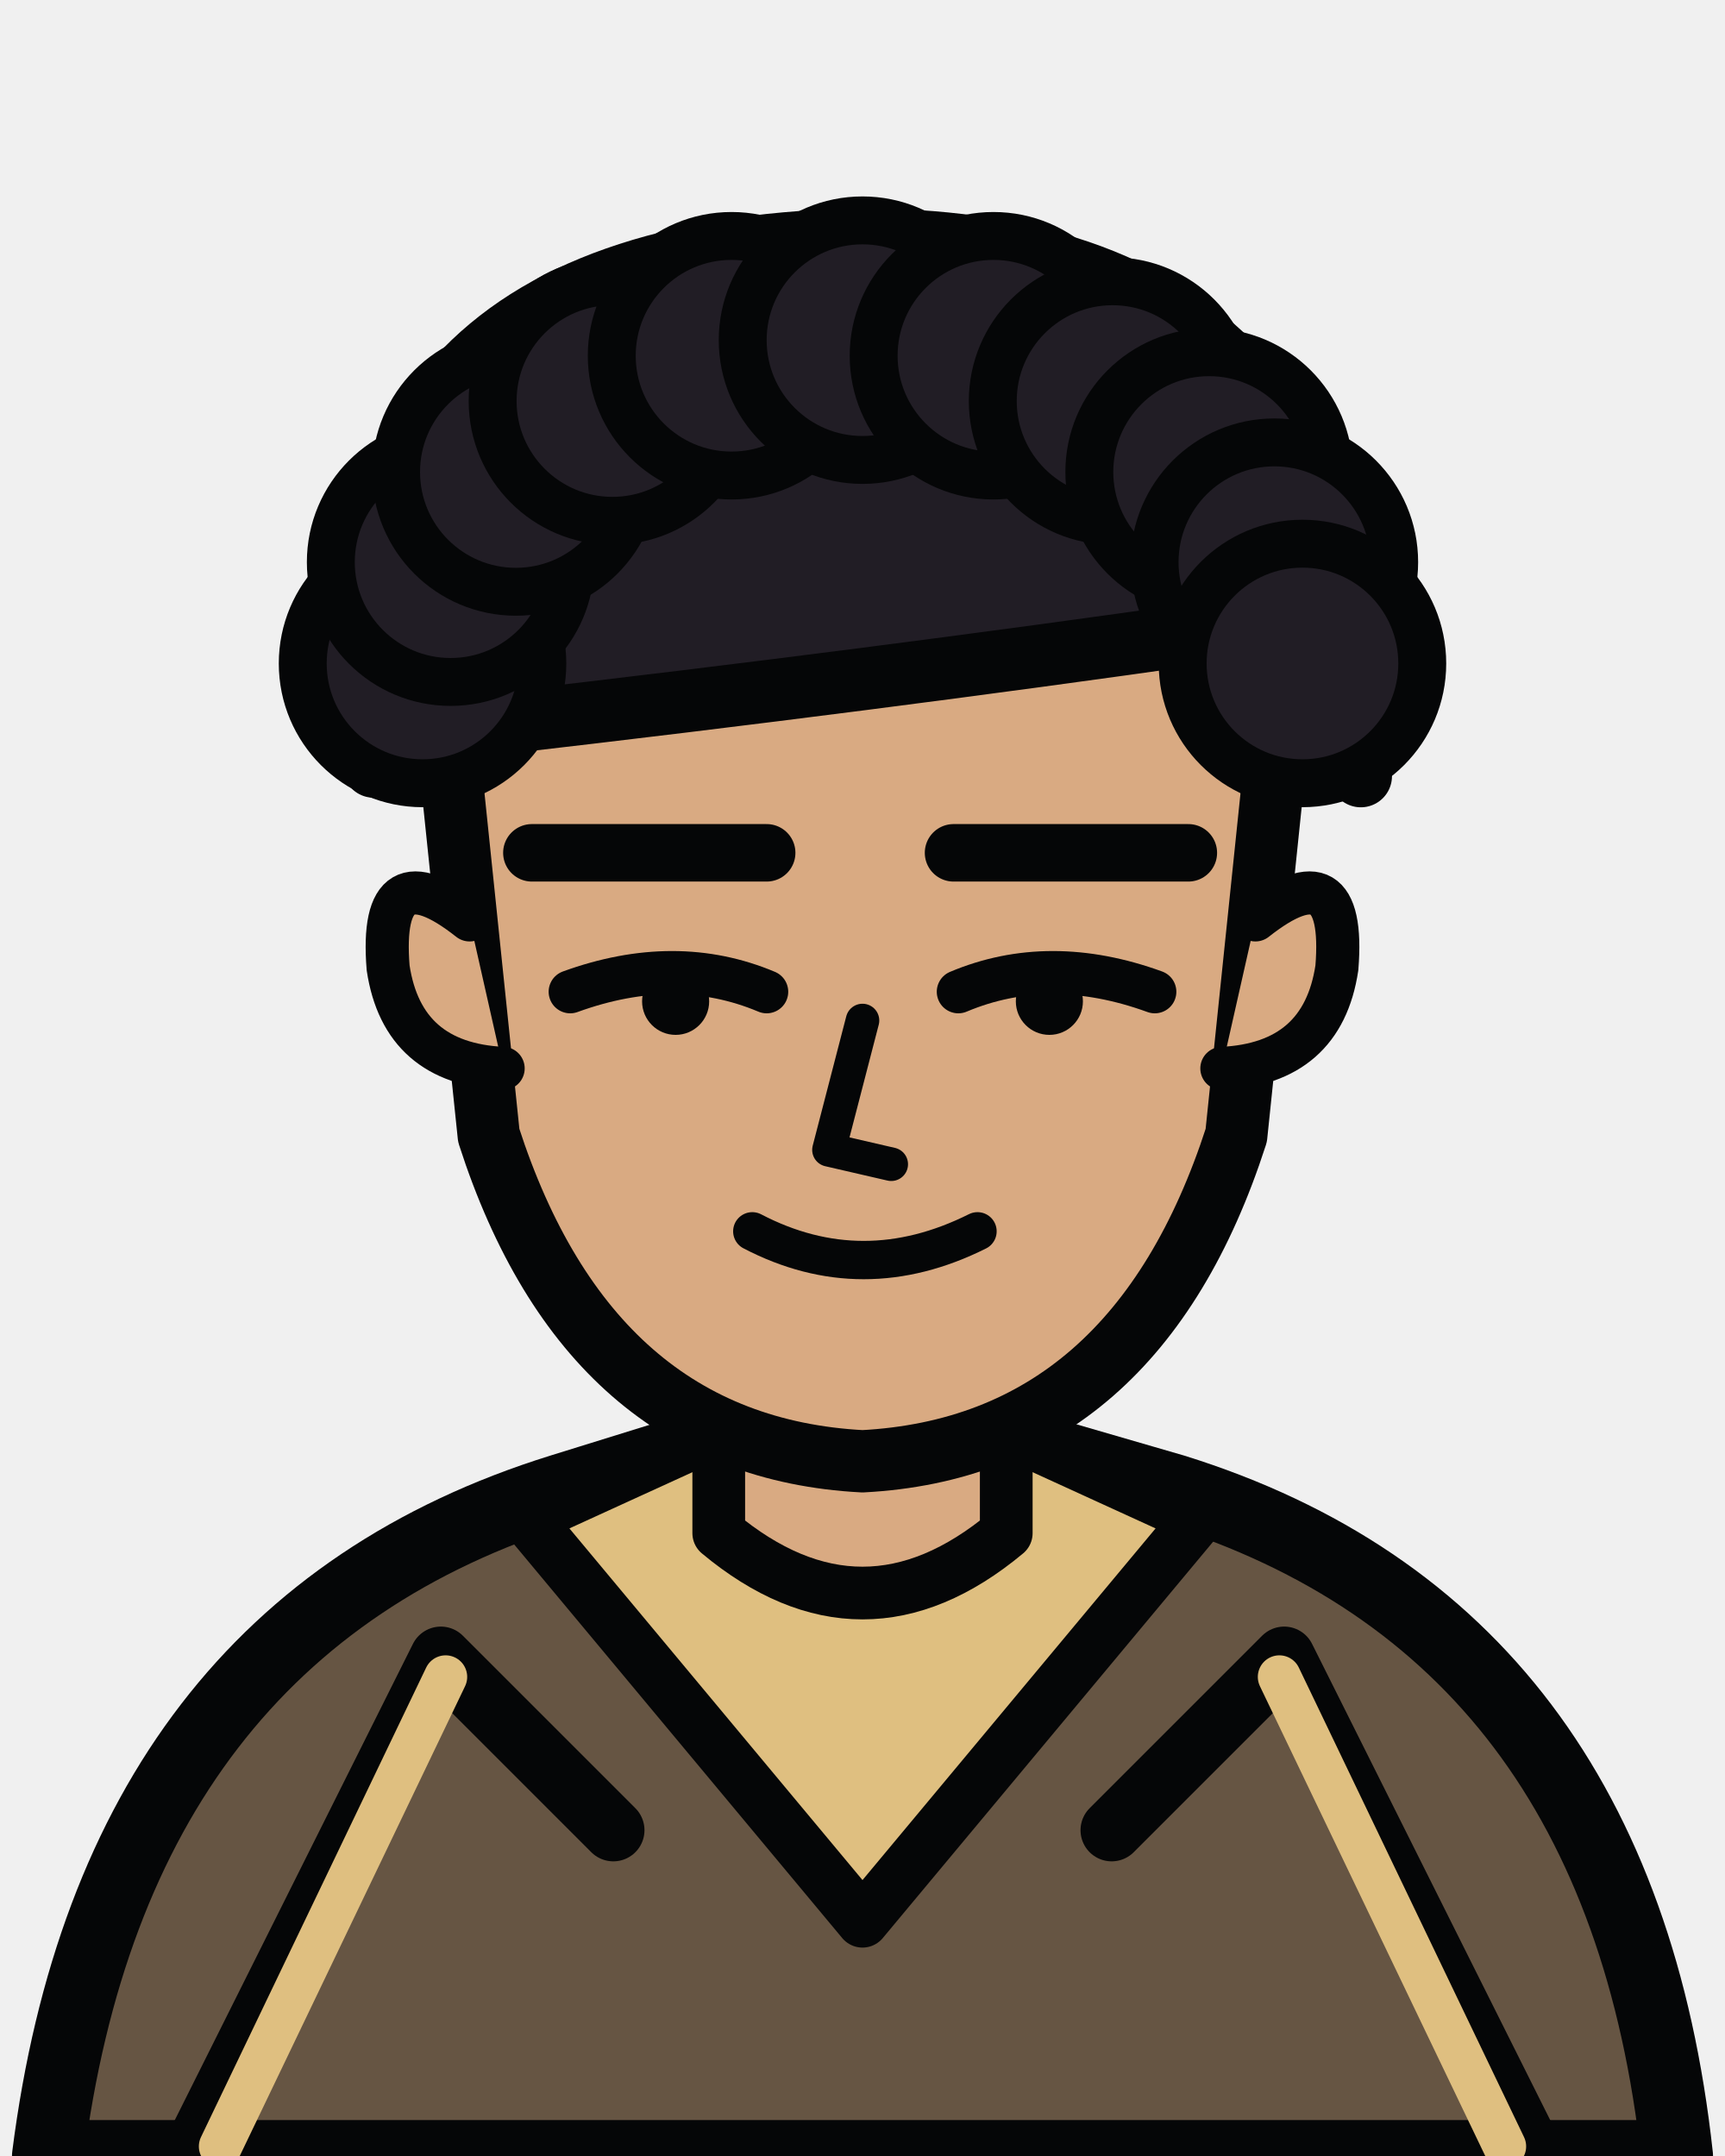
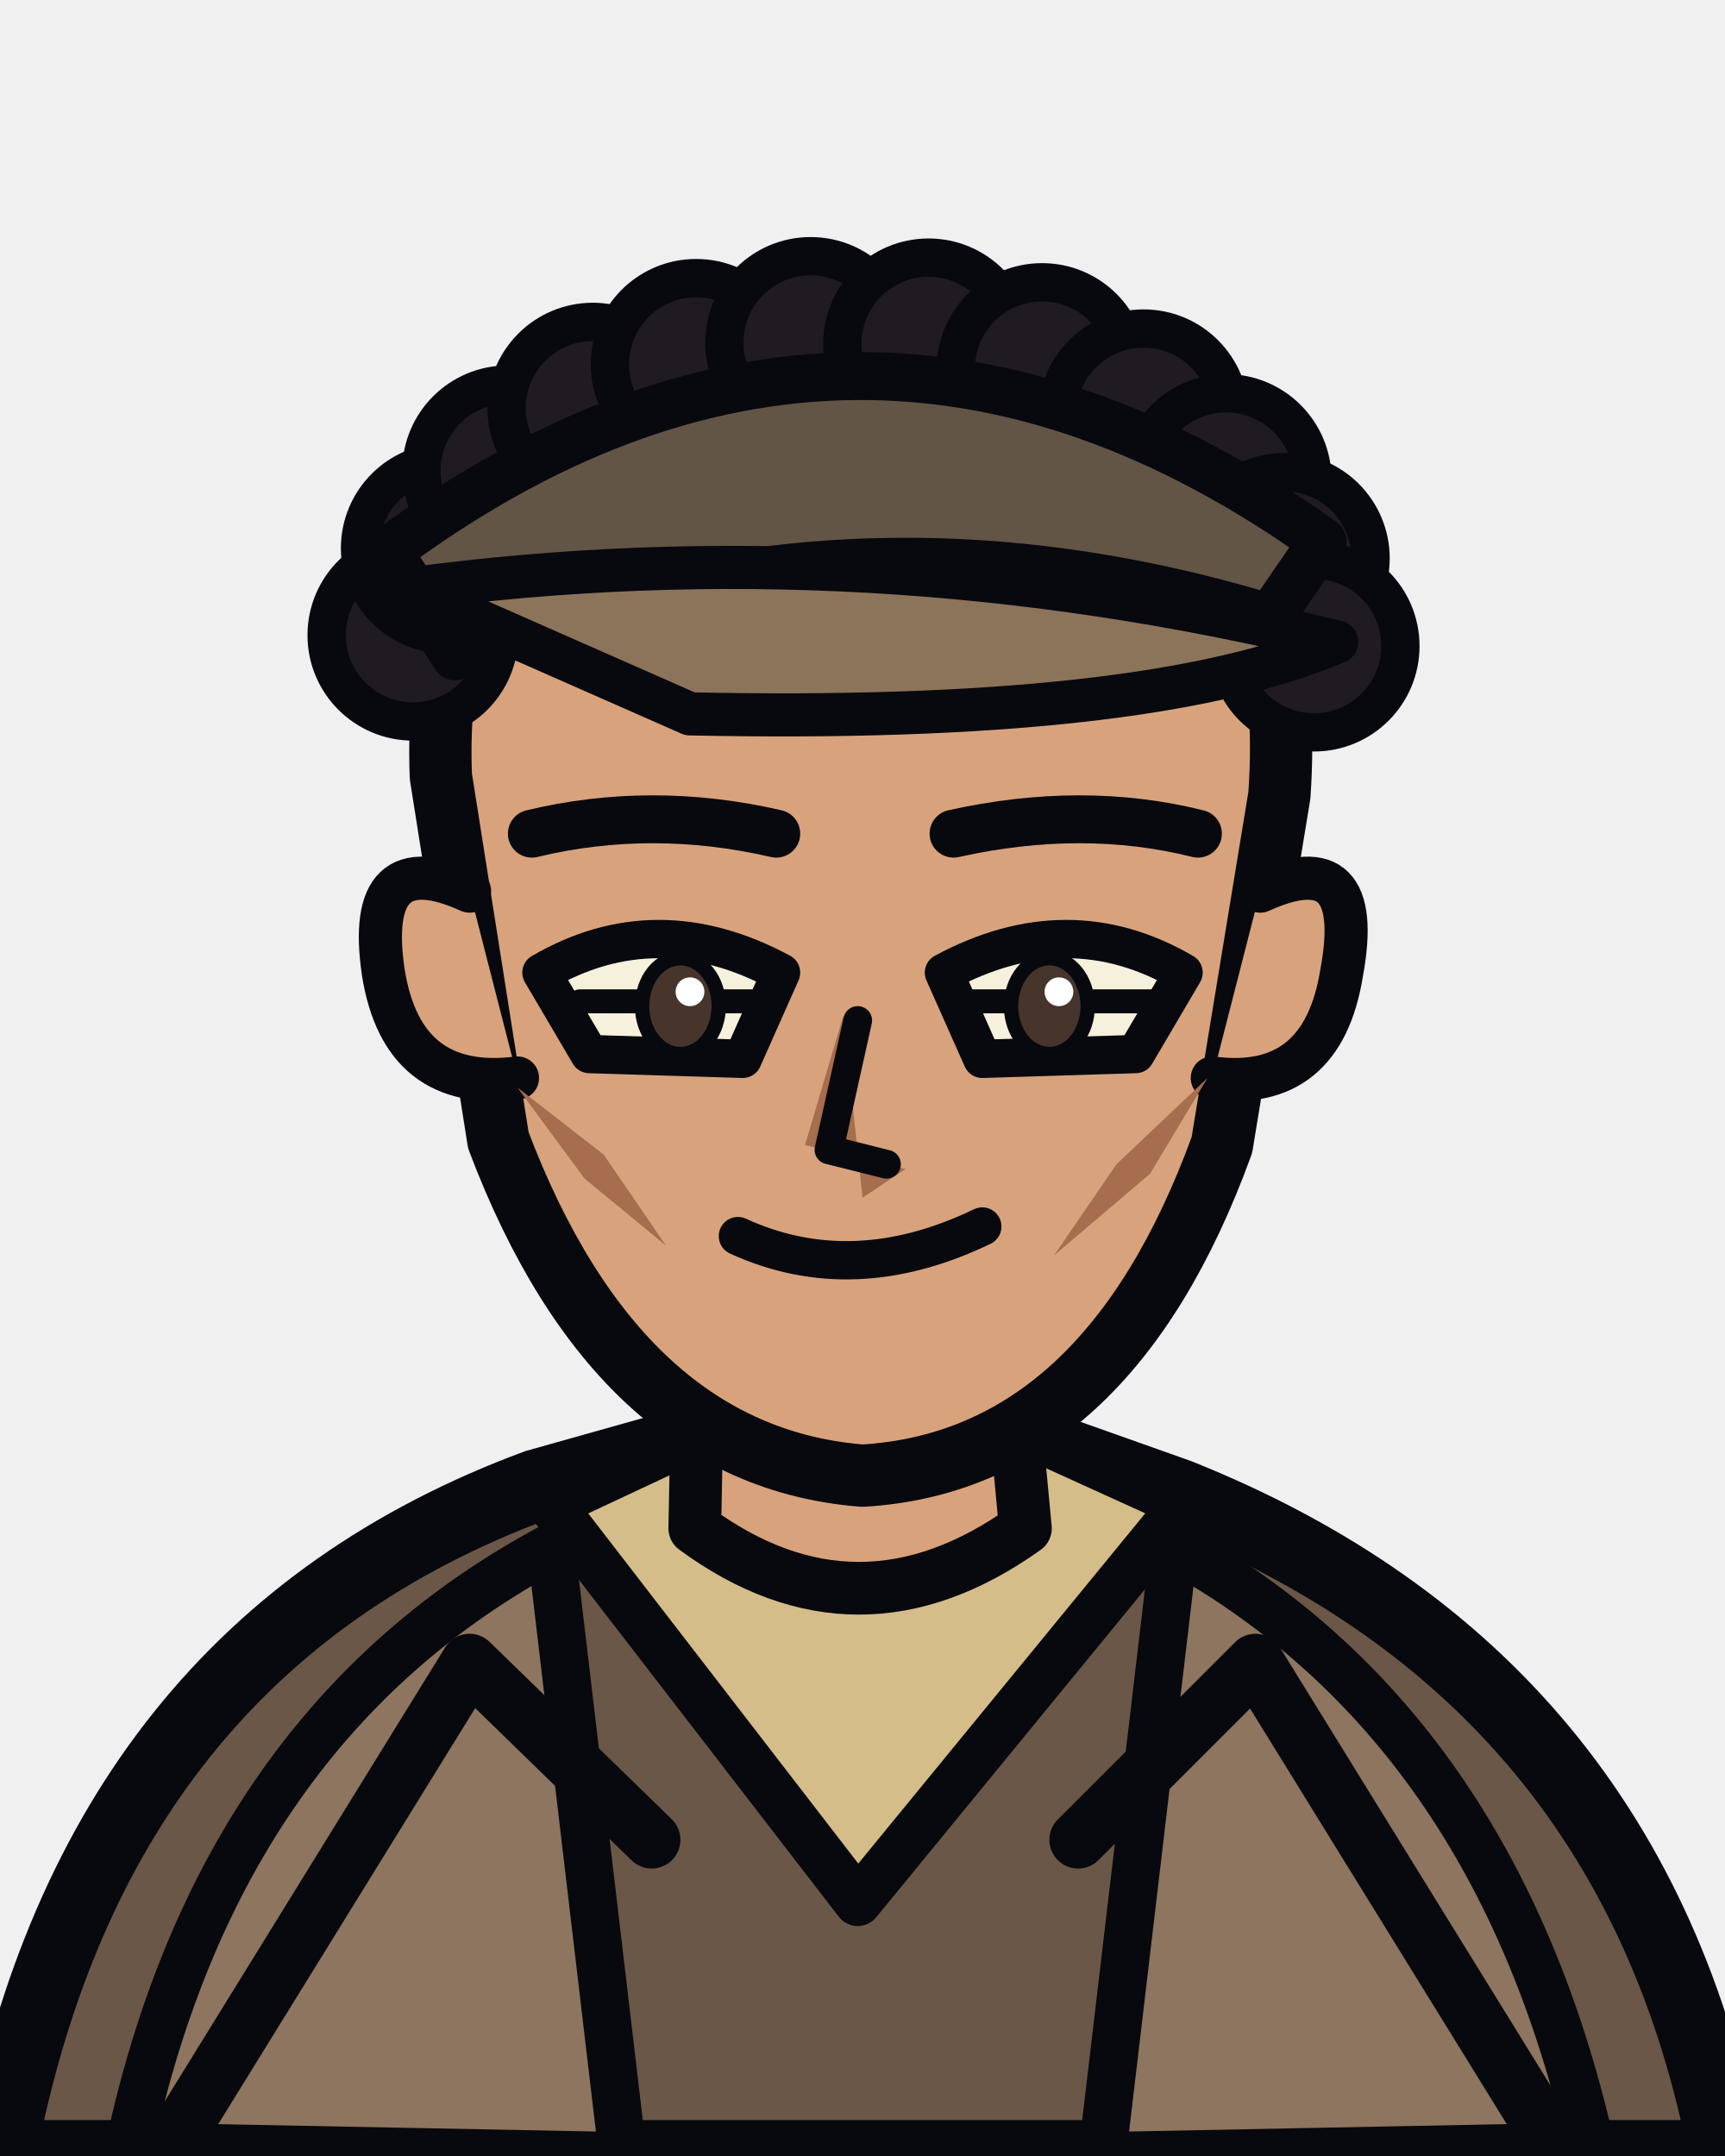
- <svg xmlns="http://www.w3.org/2000/svg" width="360" height="450" viewBox="0 0 360 450">
+ <svg xmlns="http://www.w3.org/2000/svg" viewBox="0 0 360 450" width="360" height="450" role="img" aria-label="harun neutral dramatic portrait">
  <g stroke-linejoin="round" stroke-linecap="round">
-     <path d="M10 450Q24 340 117 311L146 302H214L245 311Q338 340 350 450Z" fill="#665543" stroke="#050607" stroke-width="15" />
-     <path d="M110 317L180 401L250 317L215 301H145Z" fill="#dfbf80" stroke="#050607" stroke-width="11" />
-     <path d="M150 270V320Q180 345 210 320V270Z" fill="#d9aa82" stroke="#050607" stroke-width="11" />
-     <path d="M94 160Q92 82 180 81Q268 82 266 160L258 237Q237 302 180 305Q123 302 102 237Z" fill="#d9aa82" stroke="#050607" stroke-width="13" />
-     <path d="M98 192Q79 177 81 202Q84 222 105 223M262 192Q281 177 279 202Q276 222 255 223" fill="#d9aa82" stroke="#050607" stroke-width="9" />
-     <path d="M78 160Q63 53 178 50Q286 49 284 162L252 132Q182 142 104 151Z" fill="#211d25" stroke="#050607" stroke-width="13" />
-     <circle cx="88.182" cy="138.479" r="25" fill="#211d25" stroke="#050607" stroke-width="10" />
-     <circle cx="94.042" cy="117.338" r="25" fill="#211d25" stroke="#050607" stroke-width="10" />
-     <circle cx="107.661" cy="98.514" r="25" fill="#211d25" stroke="#050607" stroke-width="10" />
-     <circle cx="127.811" cy="83.706" r="25" fill="#211d25" stroke="#050607" stroke-width="10" />
-     <circle cx="152.672" cy="74.25" r="25" fill="#211d25" stroke="#050607" stroke-width="10" />
-     <circle cx="180" cy="71" r="25" fill="#211d25" stroke="#050607" stroke-width="10" />
-     <circle cx="207.328" cy="74.25" r="25" fill="#211d25" stroke="#050607" stroke-width="10" />
-     <circle cx="232.189" cy="83.706" r="25" fill="#211d25" stroke="#050607" stroke-width="10" />
-     <circle cx="252.339" cy="98.514" r="25" fill="#211d25" stroke="#050607" stroke-width="10" />
-     <circle cx="265.958" cy="117.338" r="25" fill="#211d25" stroke="#050607" stroke-width="10" />
-     <circle cx="271.818" cy="138.479" r="25" fill="#211d25" stroke="#050607" stroke-width="10" />
-     <path d="M111 178h49M199 178h49" stroke="#050607" stroke-width="12" fill="none" />
-     <path d="M119 207Q141 199 160 207M200 207Q219 199 241 207" stroke="#050607" stroke-width="9" fill="none" />
-     <circle cx="141" cy="209" r="7" fill="#050607" />
-     <circle cx="219" cy="209" r="7" fill="#050607" />
-     <path d="M180 213l-7 27l13 3" stroke="#050607" stroke-width="7" fill="none" />
-     <path d="M157 257q23 12 47 0" stroke="#050607" stroke-width="8" fill="none" />
-     <path d="M40 450L92 346L128 382M320 450L268 346L232 382" stroke="#050607" stroke-width="13" fill="none" />
-     <path d="M46 448L93 350M314 448L267 350" stroke="#dfbf80" stroke-width="9" />
+     <path d="M0 450Q20 344 112 310L144 301H215L246 312Q341 350 360 450Z" fill="#6b5747" stroke="#08090e" stroke-width="15" />
+     <path d="M27 448Q46 360 115 323L130 450Z" fill="#8d7560" stroke="#08090e" stroke-width="10" />
+     <path d="M332 448Q312 360 245 323L230 450Z" fill="#8d7560" stroke="#08090e" stroke-width="10" />
+     <path d="M115 314L179 397L247 314L214 299H147Z" fill="#d5bd8a" stroke="#08090e" stroke-width="10" />
+     <path d="M146 267L145 319Q179 344 214 319L209 266Z" fill="#d8a37c" stroke="#08090e" stroke-width="11" />
+     <path d="M92 162Q89 83 179 77Q273 82 267 166L255 239Q231 305 180 308Q129 304 104 238Z" fill="#d8a37c" stroke="#08090e" stroke-width="13" />
+     <path d="M98 186Q76 176 80 203Q84 228 108 225M263 186Q285 176 280 203Q276 228 253 225" fill="#d8a37c" stroke="#08090e" stroke-width="9" />
+     <path d="M108 227L126 241L139 260L122 246Z" fill="#a66d4e" />
+     <path d="M252 225L233 243L220 262L240 245Z" fill="#a66d4e" />
+     <path d="M176 212L168 239L189 244L180 250Z" fill="#a66d4e" />
+     <path d="M86.17 132.58m-18 0a18 18 0 1 0 36 0a18 18 0 1 0 -36 0" fill="#201b22" stroke="#08090e" stroke-width="8" />
+     <path d="M93.14 114.435m-18 0a18 18 0 1 0 36 0a18 18 0 1 0 -36 0" fill="#201b22" stroke="#08090e" stroke-width="8" />
+     <path d="M105.944 98.276m-18 0a18 18 0 1 0 36 0a18 18 0 1 0 -36 0" fill="#201b22" stroke="#08090e" stroke-width="8" />
+     <path d="M123.722 85.188m-18 0a18 18 0 1 0 36 0a18 18 0 1 0 -36 0" fill="#201b22" stroke="#08090e" stroke-width="8" />
+     <path d="M145.281 76.05m-18 0a18 18 0 1 0 36 0a18 18 0 1 0 -36 0" fill="#201b22" stroke="#08090e" stroke-width="8" />
+     <path d="M169.171 71.476m-18 0a18 18 0 1 0 36 0a18 18 0 1 0 -36 0" fill="#201b22" stroke="#08090e" stroke-width="8" />
+     <path d="M193.788 71.773m-18 0a18 18 0 1 0 36 0a18 18 0 1 0 -36 0" fill="#201b22" stroke="#08090e" stroke-width="8" />
+     <path d="M217.48 76.921m-18 0a18 18 0 1 0 36 0a18 18 0 1 0 -36 0" fill="#201b22" stroke="#08090e" stroke-width="8" />
+     <path d="M238.654 86.575m-18 0a18 18 0 1 0 36 0a18 18 0 1 0 -36 0" fill="#201b22" stroke="#08090e" stroke-width="8" />
+     <path d="M255.889 100.086m-18 0a18 18 0 1 0 36 0a18 18 0 1 0 -36 0" fill="#201b22" stroke="#08090e" stroke-width="8" />
+     <path d="M268.026 116.546m-18 0a18 18 0 1 0 36 0a18 18 0 1 0 -36 0" fill="#201b22" stroke="#08090e" stroke-width="8" />
+     <path d="M274.251 134.851m-18 0a18 18 0 1 0 36 0a18 18 0 1 0 -36 0" fill="#201b22" stroke="#08090e" stroke-width="8" />
+     <path d="M111 174Q136 168 162 174M199 174Q226 168 250 174" fill="none" stroke="#08090e" stroke-width="10" />
+     <path d="M113 203Q137 189 163 203L155 221L123 220ZM197 203Q223 189 247 203L237 220L205 221Z" fill="#f6f1dd" stroke="#08090e" stroke-width="8" />
+     <path d="M121 209L160 209M201 209L241 209" stroke="#08090e" stroke-width="5" />
+     <ellipse cx="142" cy="210" rx="8" ry="10" fill="#47352c" stroke="#08090e" stroke-width="3" />
+     <ellipse cx="219" cy="210" rx="8" ry="10" fill="#47352c" stroke="#08090e" stroke-width="3" />
+     <circle cx="144" cy="207" r="3" fill="#fff" />
+     <circle cx="221" cy="207" r="3" fill="#fff" />
+     <path d="M179 213L173 240L185 243" stroke="#08090e" stroke-width="6" fill="none" />
+     <path d="M154 258Q178 269 205 256" stroke="#08090e" stroke-width="8" fill="none" />
+     <path d="M81 115Q178 43 276 113L265 129Q176 102 95 137Z" fill="#625546" stroke="#08090e" stroke-width="10" />
+     <path d="M85 123Q181 110 279 134Q239 151 144 149Z" fill="#8c745a" stroke="#08090e" stroke-width="9" />
+     <path d="M35 449L98 347L136 384M325 449L262 347L225 384" fill="none" stroke="#08090e" stroke-width="12" />
  </g>
</svg>
